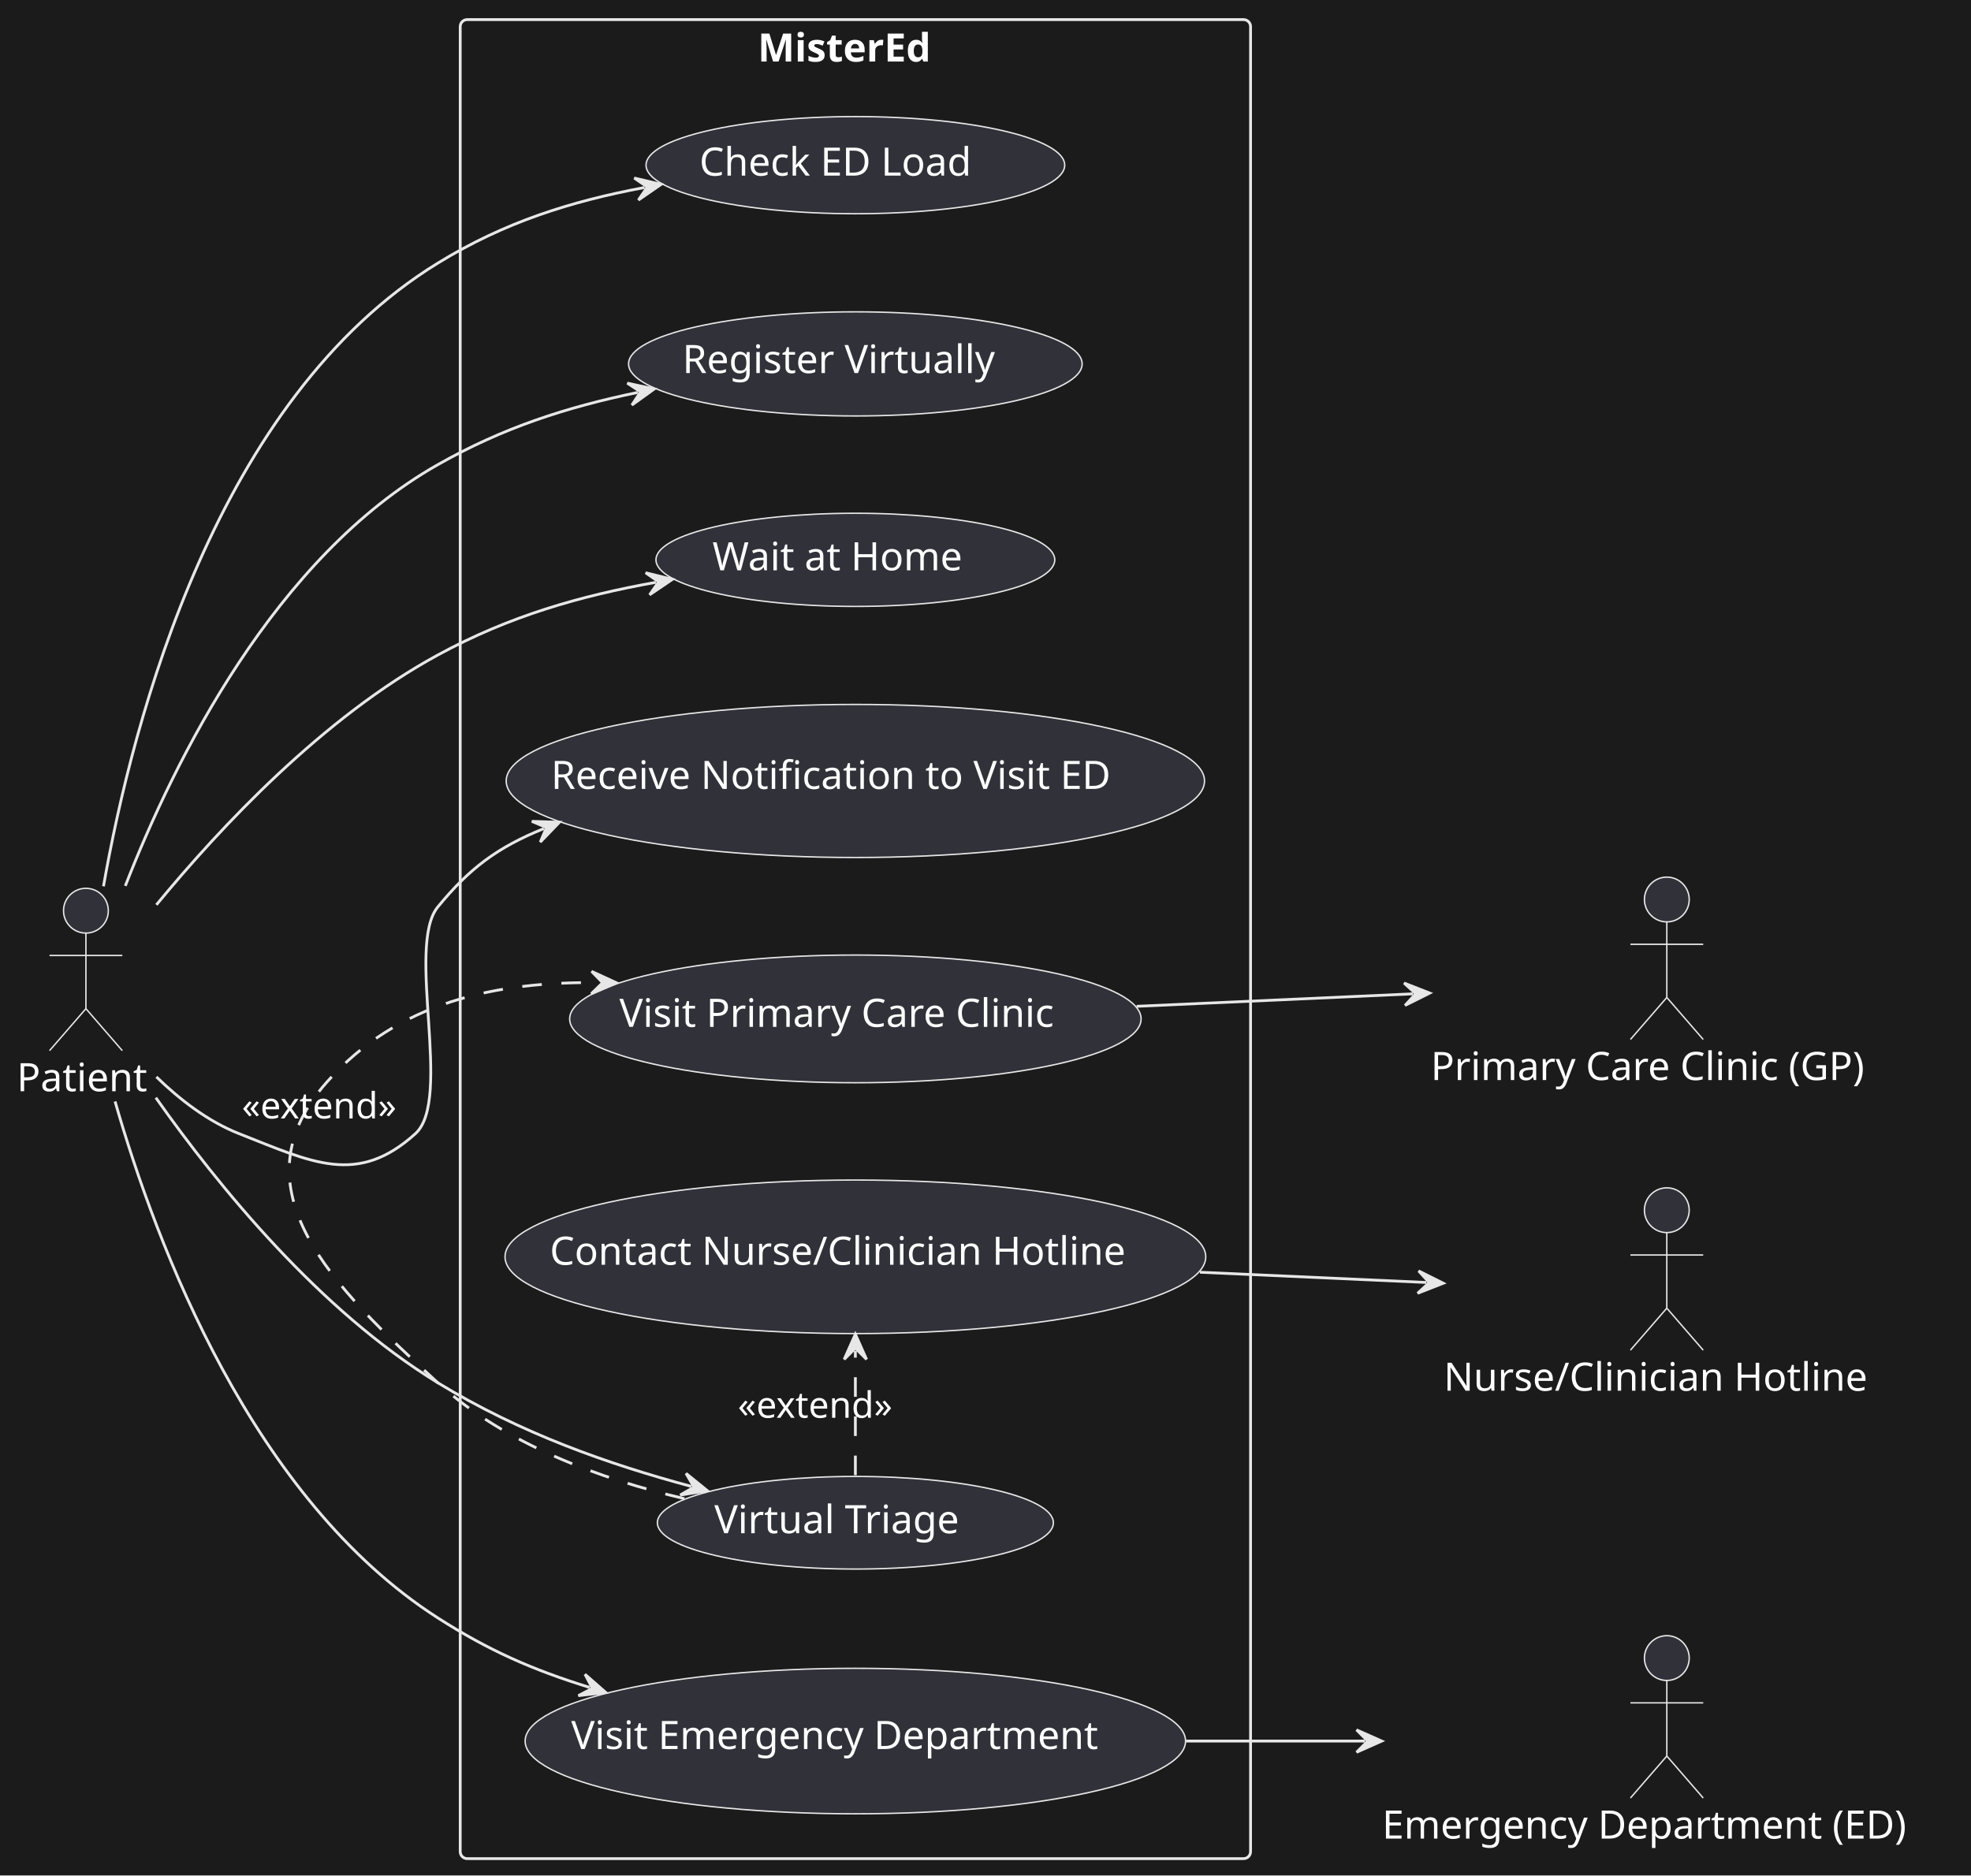
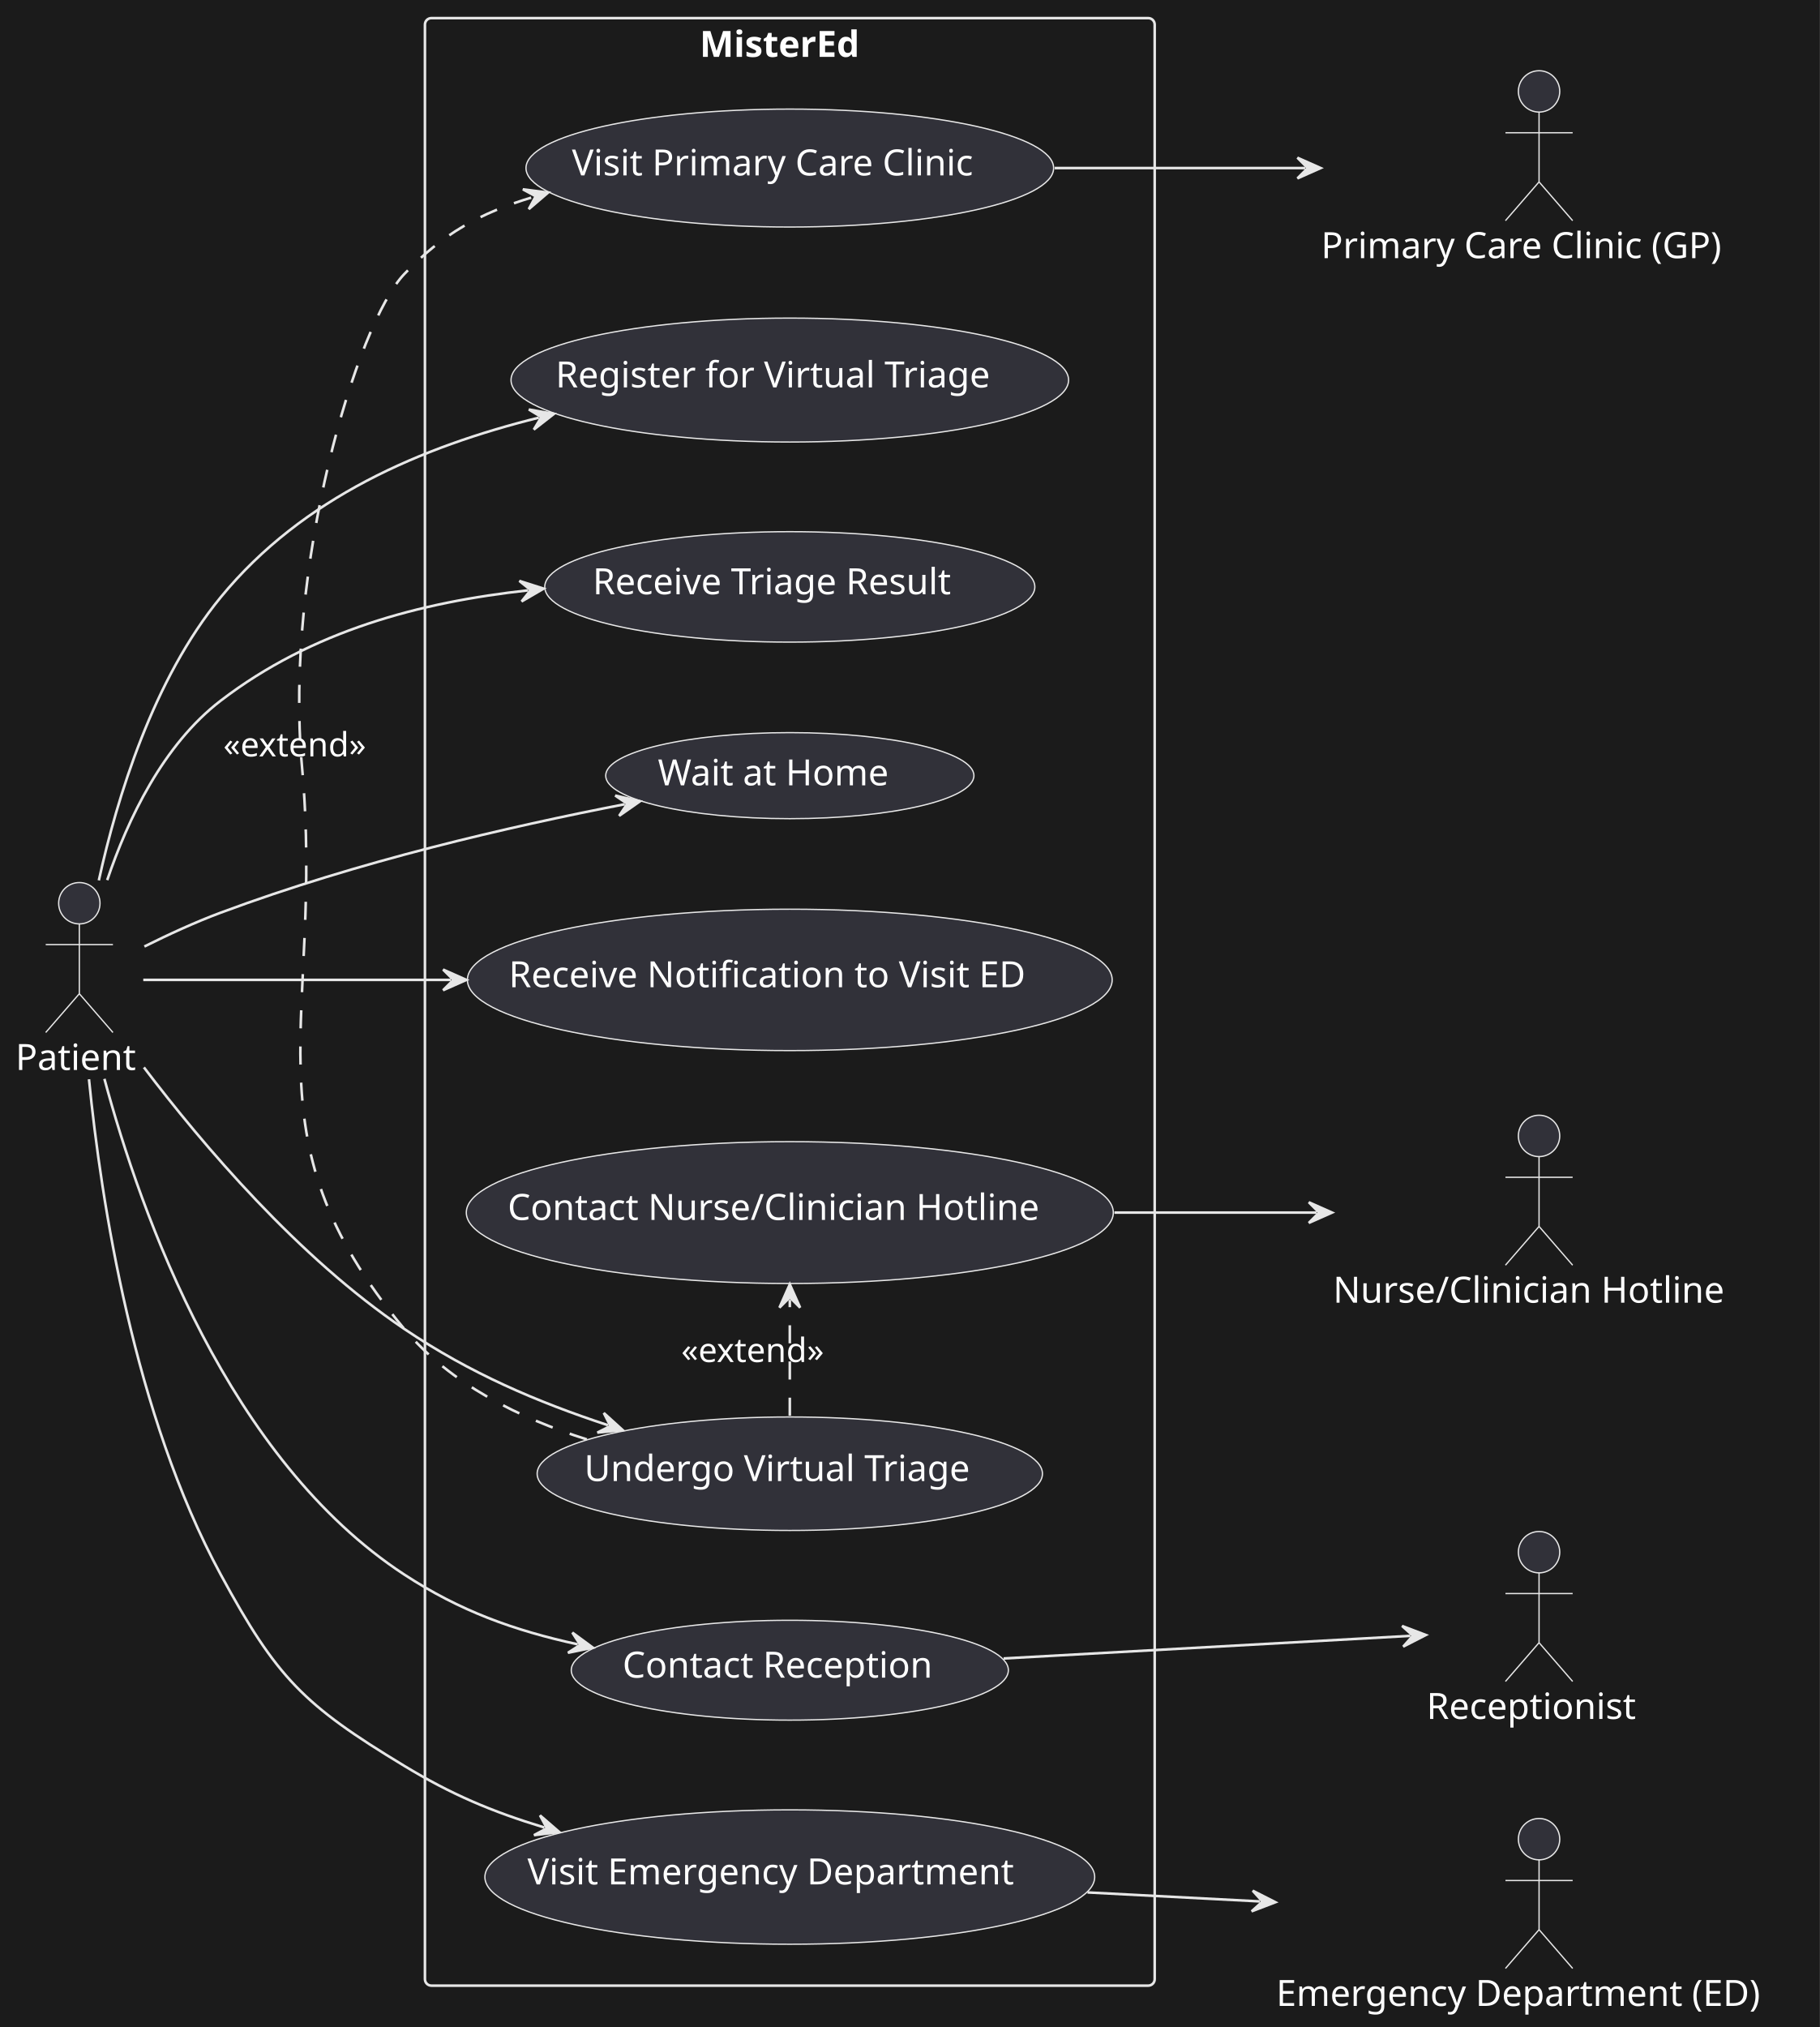
- <svg xmlns="http://www.w3.org/2000/svg" contentStyleType="text/css" height="670px" preserveAspectRatio="none" style="width:704px;height:670px;background:#1B1B1B;" version="1.1" viewBox="0 0 704 670" width="704px" zoomAndPan="magnify">
+ <svg xmlns="http://www.w3.org/2000/svg" contentStyleType="text/css" height="784px" preserveAspectRatio="none" style="width:704px;height:784px;background:#1B1B1B;" version="1.1" viewBox="0 0 704 784" width="704px" zoomAndPan="magnify">
  <defs />
  <g>
-     <rect fill="#1B1B1B" height="670" style="stroke:none;stroke-width:1.0;" width="704" x="0" y="0" />
+     <rect fill="#1B1B1B" height="784" style="stroke:none;stroke-width:1.0;" width="704" x="0" y="0" />
    <g id="cluster_MisterEd">
-       <rect fill="none" height="657" rx="2.5" ry="2.5" style="stroke:#E7E7E7;stroke-width:1.0;" width="282.29" x="164.38" y="7" />
+       <rect fill="none" height="761" rx="2.5" ry="2.5" style="stroke:#E7E7E7;stroke-width:1.0;" width="282.29" x="164.38" y="7" />
      <text fill="#FFFFFF" font-family="sans-serif" font-size="14" font-weight="bold" lengthAdjust="spacing" textLength="69.74" x="270.655" y="21.995">MisterEd</text>
    </g>
    <g id="elem_UC1">
-       <ellipse cx="305.521" cy="59.004" fill="#313139" rx="74.771" ry="17.354" style="stroke:#E7E7E7;stroke-width:0.5;" />
-       <text fill="#FFFFFF" font-family="sans-serif" font-size="14" lengthAdjust="spacing" textLength="105.424" x="249.809" y="62.752">Check ED Load</text>
+       <ellipse cx="305.525" cy="645.999" fill="#313139" rx="84.545" ry="19.309" style="stroke:#E7E7E7;stroke-width:0.5;" />
+       <text fill="#FFFFFF" font-family="sans-serif" font-size="14" lengthAdjust="spacing" textLength="129.274" x="240.805" y="648.874">Contact Reception</text>
    </g>
    <g id="elem_UC2">
-       <ellipse cx="305.515" cy="130.001" fill="#313139" rx="81.005" ry="18.601" style="stroke:#E7E7E7;stroke-width:0.5;" />
-       <text fill="#FFFFFF" font-family="sans-serif" font-size="14" lengthAdjust="spacing" textLength="120.948" x="243.748" y="133.27">Register Virtually</text>
+       <ellipse cx="305.52" cy="146.998" fill="#313139" rx="107.84" ry="23.968" style="stroke:#E7E7E7;stroke-width:0.5;" />
+       <text fill="#FFFFFF" font-family="sans-serif" font-size="14" lengthAdjust="spacing" textLength="181.2" x="214.92" y="149.845">Register for Virtual Triage</text>
    </g>
    <g id="elem_UC3">
-       <ellipse cx="305.523" cy="544.005" fill="#313139" rx="70.723" ry="16.545" style="stroke:#E7E7E7;stroke-width:0.5;" />
-       <text fill="#FFFFFF" font-family="sans-serif" font-size="14" lengthAdjust="spacing" textLength="94.78" x="255.133" y="547.752">Virtual Triage</text>
+       <ellipse cx="305.517" cy="569.997" fill="#313139" rx="97.737" ry="21.948" style="stroke:#E7E7E7;stroke-width:0.5;" />
+       <text fill="#FFFFFF" font-family="sans-serif" font-size="14" lengthAdjust="spacing" textLength="159.059" x="225.988" y="572.844">Undergo Virtual Triage</text>
    </g>
    <g id="elem_UC4">
-       <ellipse cx="305.521" cy="200.004" fill="#313139" rx="71.221" ry="16.644" style="stroke:#E7E7E7;stroke-width:0.5;" />
-       <text fill="#FFFFFF" font-family="sans-serif" font-size="14" lengthAdjust="spacing" textLength="96.113" x="254.464" y="203.752">Wait at Home</text>
+       <ellipse cx="305.519" cy="226.998" fill="#313139" rx="94.789" ry="21.358" style="stroke:#E7E7E7;stroke-width:0.5;" />
+       <text fill="#FFFFFF" font-family="sans-serif" font-size="14" lengthAdjust="spacing" textLength="152.503" x="229.268" y="229.845">Receive Triage Result</text>
    </g>
    <g id="elem_UC5">
-       <ellipse cx="305.516" cy="279.003" fill="#313139" rx="124.716" ry="27.343" style="stroke:#E7E7E7;stroke-width:0.5;" />
-       <text fill="#FFFFFF" font-family="sans-serif" font-size="14" lengthAdjust="spacing" textLength="217.39" x="196.821" y="281.85">Receive Notification to Visit ED</text>
+       <ellipse cx="305.521" cy="300.004" fill="#313139" rx="71.221" ry="16.644" style="stroke:#E7E7E7;stroke-width:0.5;" />
+       <text fill="#FFFFFF" font-family="sans-serif" font-size="14" lengthAdjust="spacing" textLength="96.113" x="254.464" y="303.752">Wait at Home</text>
    </g>
    <g id="elem_UC6">
-       <ellipse cx="305.516" cy="621.999" fill="#313139" rx="117.946" ry="25.989" style="stroke:#E7E7E7;stroke-width:0.5;" />
-       <text fill="#FFFFFF" font-family="sans-serif" font-size="14" lengthAdjust="spacing" textLength="202.966" x="204.033" y="624.846">Visit Emergency Department</text>
+       <ellipse cx="305.516" cy="379.003" fill="#313139" rx="124.716" ry="27.343" style="stroke:#E7E7E7;stroke-width:0.5;" />
+       <text fill="#FFFFFF" font-family="sans-serif" font-size="14" lengthAdjust="spacing" textLength="217.39" x="196.821" y="381.85">Receive Notification to Visit ED</text>
    </g>
    <g id="elem_UC7">
-       <ellipse cx="305.524" cy="364.001" fill="#313139" rx="102.054" ry="22.811" style="stroke:#E7E7E7;stroke-width:0.5;" />
-       <text fill="#FFFFFF" font-family="sans-serif" font-size="14" lengthAdjust="spacing" textLength="168.574" x="221.237" y="366.848">Visit Primary Care Clinic</text>
+       <ellipse cx="305.516" cy="725.999" fill="#313139" rx="117.946" ry="25.989" style="stroke:#E7E7E7;stroke-width:0.5;" />
+       <text fill="#FFFFFF" font-family="sans-serif" font-size="14" lengthAdjust="spacing" textLength="202.966" x="204.033" y="728.846">Visit Emergency Department</text>
    </g>
    <g id="elem_UC8">
-       <ellipse cx="305.525" cy="448.999" fill="#313139" rx="125.145" ry="27.429" style="stroke:#E7E7E7;stroke-width:0.5;" />
-       <text fill="#FFFFFF" font-family="sans-serif" font-size="14" lengthAdjust="spacing" textLength="218.299" x="196.375" y="451.846">Contact Nurse/Clinician Hotline</text>
+       <ellipse cx="305.524" cy="65.001" fill="#313139" rx="102.054" ry="22.811" style="stroke:#E7E7E7;stroke-width:0.5;" />
+       <text fill="#FFFFFF" font-family="sans-serif" font-size="14" lengthAdjust="spacing" textLength="168.574" x="221.237" y="67.847">Visit Primary Care Clinic</text>
+     </g>
+     <g id="elem_UC9">
+       <ellipse cx="305.525" cy="468.999" fill="#313139" rx="125.145" ry="27.429" style="stroke:#E7E7E7;stroke-width:0.5;" />
+       <text fill="#FFFFFF" font-family="sans-serif" font-size="14" lengthAdjust="spacing" textLength="218.299" x="196.375" y="471.846">Contact Nurse/Clinician Hotline</text>
    </g>
    <g id="elem_patient">
-       <ellipse cx="30.688" cy="325.35" fill="#313139" rx="8" ry="8" style="stroke:#E7E7E7;stroke-width:0.5;" />
-       <path d="M30.688,333.35 L30.688,360.35 M17.688,341.35 L43.688,341.35 M30.688,360.35 L17.688,375.35 M30.688,360.35 L43.688,375.35 " fill="none" style="stroke:#E7E7E7;stroke-width:0.5;" />
-       <text fill="#FFFFFF" font-family="sans-serif" font-size="14" lengthAdjust="spacing" textLength="49.376" x="6" y="389.845">Patient</text>
+       <ellipse cx="30.688" cy="349.35" fill="#313139" rx="8" ry="8" style="stroke:#E7E7E7;stroke-width:0.5;" />
+       <path d="M30.688,357.35 L30.688,384.35 M17.688,365.35 L43.688,365.35 M30.688,384.35 L17.688,399.35 M30.688,384.35 L43.688,399.35 " fill="none" style="stroke:#E7E7E7;stroke-width:0.5;" />
+       <text fill="#FFFFFF" font-family="sans-serif" font-size="14" lengthAdjust="spacing" textLength="49.376" x="6" y="413.845">Patient</text>
    </g>
    <g id="elem_GP">
-       <ellipse cx="595.355" cy="321.35" fill="#313139" rx="8" ry="8" style="stroke:#E7E7E7;stroke-width:0.5;" />
-       <path d="M595.355,329.35 L595.355,356.35 M582.355,337.35 L608.355,337.35 M595.355,356.35 L582.355,371.35 M595.355,356.35 L608.355,371.35 " fill="none" style="stroke:#E7E7E7;stroke-width:0.5;" />
-       <text fill="#FFFFFF" font-family="sans-serif" font-size="14" lengthAdjust="spacing" textLength="168.649" x="511.03" y="385.845">Primary Care Clinic (GP)</text>
+       <ellipse cx="595.355" cy="35.35" fill="#313139" rx="8" ry="8" style="stroke:#E7E7E7;stroke-width:0.5;" />
+       <path d="M595.355,43.35 L595.355,70.35 M582.355,51.35 L608.355,51.35 M595.355,70.35 L582.355,85.35 M595.355,70.35 L608.355,85.35 " fill="none" style="stroke:#E7E7E7;stroke-width:0.5;" />
+       <text fill="#FFFFFF" font-family="sans-serif" font-size="14" lengthAdjust="spacing" textLength="168.649" x="511.03" y="99.845">Primary Care Clinic (GP)</text>
    </g>
    <g id="elem_hotline">
-       <ellipse cx="595.35" cy="432.35" fill="#313139" rx="8" ry="8" style="stroke:#E7E7E7;stroke-width:0.5;" />
-       <path d="M595.35,440.35 L595.35,467.35 M582.35,448.35 L608.35,448.35 M595.35,467.35 L582.35,482.35 M595.35,467.35 L608.35,482.35 " fill="none" style="stroke:#E7E7E7;stroke-width:0.5;" />
-       <text fill="#FFFFFF" font-family="sans-serif" font-size="14" lengthAdjust="spacing" textLength="159.38" x="515.66" y="496.845">Nurse/Clinician Hotline</text>
+       <ellipse cx="595.35" cy="439.35" fill="#313139" rx="8" ry="8" style="stroke:#E7E7E7;stroke-width:0.5;" />
+       <path d="M595.35,447.35 L595.35,474.35 M582.35,455.35 L608.35,455.35 M595.35,474.35 L582.35,489.35 M595.35,474.35 L608.35,489.35 " fill="none" style="stroke:#E7E7E7;stroke-width:0.5;" />
+       <text fill="#FFFFFF" font-family="sans-serif" font-size="14" lengthAdjust="spacing" textLength="159.38" x="515.66" y="503.845">Nurse/Clinician Hotline</text>
    </g>
    <g id="elem_ED">
-       <ellipse cx="595.358" cy="592.35" fill="#313139" rx="8" ry="8" style="stroke:#E7E7E7;stroke-width:0.5;" />
-       <path d="M595.358,600.35 L595.358,627.35 M582.358,608.35 L608.358,608.35 M595.358,627.35 L582.358,642.35 M595.358,627.35 L608.358,642.35 " fill="none" style="stroke:#E7E7E7;stroke-width:0.5;" />
-       <text fill="#FFFFFF" font-family="sans-serif" font-size="14" lengthAdjust="spacing" textLength="203.376" x="493.67" y="656.845">Emergency Department (ED)</text>
+       <ellipse cx="595.358" cy="711.35" fill="#313139" rx="8" ry="8" style="stroke:#E7E7E7;stroke-width:0.5;" />
+       <path d="M595.358,719.35 L595.358,746.35 M582.358,727.35 L608.358,727.35 M595.358,746.35 L582.358,761.35 M595.358,746.35 L608.358,761.35 " fill="none" style="stroke:#E7E7E7;stroke-width:0.5;" />
+       <text fill="#FFFFFF" font-family="sans-serif" font-size="14" lengthAdjust="spacing" textLength="203.376" x="493.67" y="775.845">Emergency Department (ED)</text>
+     </g>
+     <g id="elem_receptionist">
+       <ellipse cx="595.354" cy="600.35" fill="#313139" rx="8" ry="8" style="stroke:#E7E7E7;stroke-width:0.5;" />
+       <path d="M595.354,608.35 L595.354,635.35 M582.354,616.35 L608.354,616.35 M595.354,635.35 L582.354,650.35 M595.354,635.35 L608.354,650.35 " fill="none" style="stroke:#E7E7E7;stroke-width:0.5;" />
+       <text fill="#FFFFFF" font-family="sans-serif" font-size="14" lengthAdjust="spacing" textLength="87.028" x="551.84" y="664.845">Receptionist</text>
    </g>
    <g id="link_patient_UC1">
-       <path d="M36.96,316.64 C47.5,256.64 77.41,142.47 156.38,94 C180.25,79.34 203.853,71.939 230.233,66.979 " fill="none" id="patient-to-UC1" style="stroke:#E7E7E7;stroke-width:1.0;" />
-       <polygon fill="#E7E7E7" points="236.13,65.87,226.546,63.602,231.216,66.794,228.024,71.464,236.13,65.87" style="stroke:#E7E7E7;stroke-width:1.0;" />
+       <path d="M40.39,417.27 C54.67,470.31 88.52,564.63 156.38,609 C178.01,623.15 198.788,630.598 223.488,635.999 " fill="none" id="patient-to-UC1" style="stroke:#E7E7E7;stroke-width:1.0;" />
+       <polygon fill="#E7E7E7" points="229.35,637.28,221.412,631.45,224.465,636.212,219.703,639.265,229.35,637.28" style="stroke:#E7E7E7;stroke-width:1.0;" />
    </g>
    <g id="link_patient_UC2">
-       <path d="M44.76,316.49 C62.32,271.47 98.23,198.94 156.38,166 C179.87,152.69 202.286,145.504 227.816,140.184 " fill="none" id="patient-to-UC2" style="stroke:#E7E7E7;stroke-width:1.0;" />
-       <polygon fill="#E7E7E7" points="233.69,138.96,224.063,136.88,228.795,139.98,225.695,144.712,233.69,138.96" style="stroke:#E7E7E7;stroke-width:1.0;" />
+       <path d="M38.23,340.51 C45.31,308.36 59.28,262.8 85.38,231 C117.17,192.26 163.177,172.798 208.447,161.538 " fill="none" id="patient-to-UC2" style="stroke:#E7E7E7;stroke-width:1.0;" />
+       <polygon fill="#E7E7E7" points="214.27,160.09,204.571,158.381,209.418,161.297,206.502,166.144,214.27,160.09" style="stroke:#E7E7E7;stroke-width:1.0;" />
    </g>
    <g id="link_patient_UC3">
-       <path d="M55.66,392.15 C78.01,423.84 114.19,468.23 156.38,494 C186.03,512.11 217.266,523.052 246.896,531.021 " fill="none" id="patient-to-UC3" style="stroke:#E7E7E7;stroke-width:1.0;" />
-       <polygon fill="#E7E7E7" points="252.69,532.58,245.038,526.38,247.862,531.281,242.96,534.105,252.69,532.58" style="stroke:#E7E7E7;stroke-width:1.0;" />
+       <path d="M55.67,412.84 C78.55,442.98 115.51,486.44 156.38,514 C181.91,531.22 207.761,542.213 235.171,551.243 " fill="none" id="patient-to-UC3" style="stroke:#E7E7E7;stroke-width:1.0;" />
+       <polygon fill="#E7E7E7" points="240.87,553.12,233.573,546.505,236.121,551.556,231.07,554.103,240.87,553.12" style="stroke:#E7E7E7;stroke-width:1.0;" />
    </g>
    <g id="link_patient_UC4">
-       <path d="M55.86,323.25 C78.73,295.47 115.56,256.19 156.38,234 C181.99,220.07 207.194,212.89 234.274,208.03 " fill="none" id="patient-to-UC4" style="stroke:#E7E7E7;stroke-width:1.0;" />
-       <polygon fill="#E7E7E7" points="240.18,206.97,230.615,204.623,235.259,207.853,232.028,212.497,240.18,206.97" style="stroke:#E7E7E7;stroke-width:1.0;" />
+       <path d="M41.47,340.42 C49.44,316.86 63.1,288.07 85.38,271 C120.72,243.92 162.446,232.925 204.316,228.325 " fill="none" id="patient-to-UC4" style="stroke:#E7E7E7;stroke-width:1.0;" />
+       <polygon fill="#E7E7E7" points="210.28,227.67,200.897,224.677,205.31,228.216,201.771,232.629,210.28,227.67" style="stroke:#E7E7E7;stroke-width:1.0;" />
    </g>
    <g id="link_patient_UC5">
-       <path d="M55.86,384.72 C64.25,392.88 74.35,400.66 85.38,405 C111.43,415.25 127.63,423.8 148.38,405 C161.78,392.85 144.9,337.98 156.38,324 C167.72,310.18 177.601,302.767 194.251,296.007 " fill="none" id="patient-to-UC5" style="stroke:#E7E7E7;stroke-width:1.0;" />
-       <polygon fill="#E7E7E7" points="199.81,293.75,189.966,293.43,195.177,295.631,192.976,300.842,199.81,293.75" style="stroke:#E7E7E7;stroke-width:1.0;" />
+       <path d="M55.85,366.09 C64.94,361.56 75.48,356.68 85.38,353 C138.94,333.07 196.79,319.774 241.69,311.054 " fill="none" id="patient-to-UC5" style="stroke:#E7E7E7;stroke-width:1.0;" />
+       <polygon fill="#E7E7E7" points="247.58,309.91,237.982,307.699,242.672,310.863,239.508,315.553,247.58,309.91" style="stroke:#E7E7E7;stroke-width:1.0;" />
    </g>
    <g id="link_patient_UC6">
-       <path d="M41.1,393.5 C55.97,445.25 90.27,535.64 156.38,578 C174.45,589.58 189.959,596.443 210.629,602.853 " fill="none" id="patient-to-UC6" style="stroke:#E7E7E7;stroke-width:1.0;" />
-       <polygon fill="#E7E7E7" points="216.36,604.63,208.949,598.144,211.584,603.149,206.579,605.785,216.36,604.63" style="stroke:#E7E7E7;stroke-width:1.0;" />
+       <path d="M55.42,379 C83.69,379 127.04,379 174.4,379 " fill="none" id="patient-to-UC6" style="stroke:#E7E7E7;stroke-width:1.0;" />
+       <polygon fill="#E7E7E7" points="180.4,379,171.4,375,175.4,379,171.4,383,180.4,379" style="stroke:#E7E7E7;stroke-width:1.0;" />
    </g>
-     <g id="link_UC3_UC7">
-       <path d="M244.44,535.39 C214.83,528.49 180.55,516.12 156.38,494 C118.82,459.63 83.02,424.57 116.82,386.5 C142.12,358 177,350.56 214.25,351.06 " fill="none" id="UC3-to-UC7" style="stroke:#E7E7E7;stroke-width:1.0;stroke-dasharray:7.0,7.0;" />
-       <polygon fill="#E7E7E7" points="220.25,351.14,211.304,347.02,215.25,351.073,211.197,355.019,220.25,351.14" style="stroke:#E7E7E7;stroke-width:1.0;" />
-       <text fill="#FFFFFF" font-family="sans-serif" font-size="13" lengthAdjust="spacing" textLength="61.185" x="86.38" y="399.567">«extend»</text>
+     <g id="link_patient_UC7">
+       <path d="M34.42,417.43 C39.15,464.97 51.85,547.19 85.38,609 C107.11,649.06 117.38,659.4 156.38,683 C174.59,694.02 190.039,700.607 210.599,706.847 " fill="none" id="patient-to-UC7" style="stroke:#E7E7E7;stroke-width:1.0;" />
+       <polygon fill="#E7E7E7" points="216.34,708.59,208.89,702.149,211.555,707.138,206.566,709.804,216.34,708.59" style="stroke:#E7E7E7;stroke-width:1.0;" />
    </g>
    <g id="link_UC3_UC8">
-       <path d="M305.52,527.02 C305.52,513.03 305.52,498.93 305.52,482.64 " fill="none" id="UC3-to-UC8" style="stroke:#E7E7E7;stroke-width:1.0;stroke-dasharray:7.0,7.0;" />
-       <polygon fill="#E7E7E7" points="305.52,476.64,301.52,485.64,305.52,481.64,309.52,485.64,305.52,476.64" style="stroke:#E7E7E7;stroke-width:1.0;" />
-       <text fill="#FFFFFF" font-family="sans-serif" font-size="13" lengthAdjust="spacing" textLength="61.185" x="263.52" y="506.507">«extend»</text>
+       <path d="M227.01,556.73 C201.01,548.55 174.19,535.34 156.38,514 C93.4,438.58 125.64,394.36 116.82,296.5 C109.86,219.38 137.99,125.22 156.38,106 C171.23,90.48 185.611,82.366 206.281,76.196 " fill="none" id="UC3-to-UC8" style="stroke:#E7E7E7;stroke-width:1.0;stroke-dasharray:7.0,7.0;" />
+       <polygon fill="#E7E7E7" points="212.03,74.48,202.262,73.221,207.239,75.91,204.55,80.887,212.03,74.48" style="stroke:#E7E7E7;stroke-width:1.0;" />
+       <text fill="#FFFFFF" font-family="sans-serif" font-size="13" lengthAdjust="spacing" textLength="61.185" x="86.38" y="292.567">«extend»</text>
    </g>
-     <g id="link_UC6_ED">
-       <path d="M423.59,622 C446.78,622 464.94,622 487.53,622 " fill="none" id="UC6-to-ED" style="stroke:#E7E7E7;stroke-width:1.0;" />
-       <polygon fill="#E7E7E7" points="493.53,622,484.53,618,488.53,622,484.53,626,493.53,622" style="stroke:#E7E7E7;stroke-width:1.0;" />
+     <g id="link_UC3_UC9">
+       <path d="M305.52,547.58 C305.52,532.59 305.52,518.75 305.52,502.76 " fill="none" id="UC3-to-UC9" style="stroke:#E7E7E7;stroke-width:1.0;stroke-dasharray:7.0,7.0;" />
+       <polygon fill="#E7E7E7" points="305.52,496.76,301.52,505.76,305.52,501.76,309.52,505.76,305.52,496.76" style="stroke:#E7E7E7;stroke-width:1.0;" />
+       <text fill="#FFFFFF" font-family="sans-serif" font-size="13" lengthAdjust="spacing" textLength="61.185" x="263.52" y="526.807">«extend»</text>
    </g>
-     <g id="link_UC7_GP">
-       <path d="M405.98,359.51 C440.1,357.97 471.926,356.531 504.676,355.051 " fill="none" id="UC7-to-GP" style="stroke:#E7E7E7;stroke-width:1.0;" />
-       <polygon fill="#E7E7E7" points="510.67,354.78,501.499,351.19,505.675,355.006,501.86,359.182,510.67,354.78" style="stroke:#E7E7E7;stroke-width:1.0;" />
+     <g id="link_UC7_ED">
+       <path d="M420.69,731.95 C444.71,733.2 463.888,734.196 487.378,735.426 " fill="none" id="UC7-to-ED" style="stroke:#E7E7E7;stroke-width:1.0;" />
+       <polygon fill="#E7E7E7" points="493.37,735.74,484.591,731.275,488.377,735.479,484.173,739.264,493.37,735.74" style="stroke:#E7E7E7;stroke-width:1.0;" />
    </g>
-     <g id="link_UC8_hotline">
-       <path d="M428.59,454.51 C458.01,455.84 482.676,456.96 509.516,458.17 " fill="none" id="UC8-to-hotline" style="stroke:#E7E7E7;stroke-width:1.0;" />
-       <polygon fill="#E7E7E7" points="515.51,458.44,506.699,454.039,510.515,458.215,506.339,462.031,515.51,458.44" style="stroke:#E7E7E7;stroke-width:1.0;" />
+     <g id="link_UC8_GP">
+       <path d="M408,65 C441.67,65 472.73,65 504.88,65 " fill="none" id="UC8-to-GP" style="stroke:#E7E7E7;stroke-width:1.0;" />
+       <polygon fill="#E7E7E7" points="510.88,65,501.88,61,505.88,65,501.88,69,510.88,65" style="stroke:#E7E7E7;stroke-width:1.0;" />
+     </g>
+     <g id="link_UC9_hotline">
+       <path d="M431.09,469 C459.66,469 483.26,469 509.28,469 " fill="none" id="UC9-to-hotline" style="stroke:#E7E7E7;stroke-width:1.0;" />
+       <polygon fill="#E7E7E7" points="515.28,469,506.28,465,510.28,469,506.28,473,515.28,469" style="stroke:#E7E7E7;stroke-width:1.0;" />
+     </g>
+     <g id="link_UC1_receptionist">
+       <path d="M388.23,641.46 C441.42,638.5 502.649,635.092 545.579,632.712 " fill="none" id="UC1-to-receptionist" style="stroke:#E7E7E7;stroke-width:1.0;" />
+       <polygon fill="#E7E7E7" points="551.57,632.38,542.362,628.884,546.578,632.657,542.805,636.872,551.57,632.38" style="stroke:#E7E7E7;stroke-width:1.0;" />
    </g>
  </g>
</svg>
